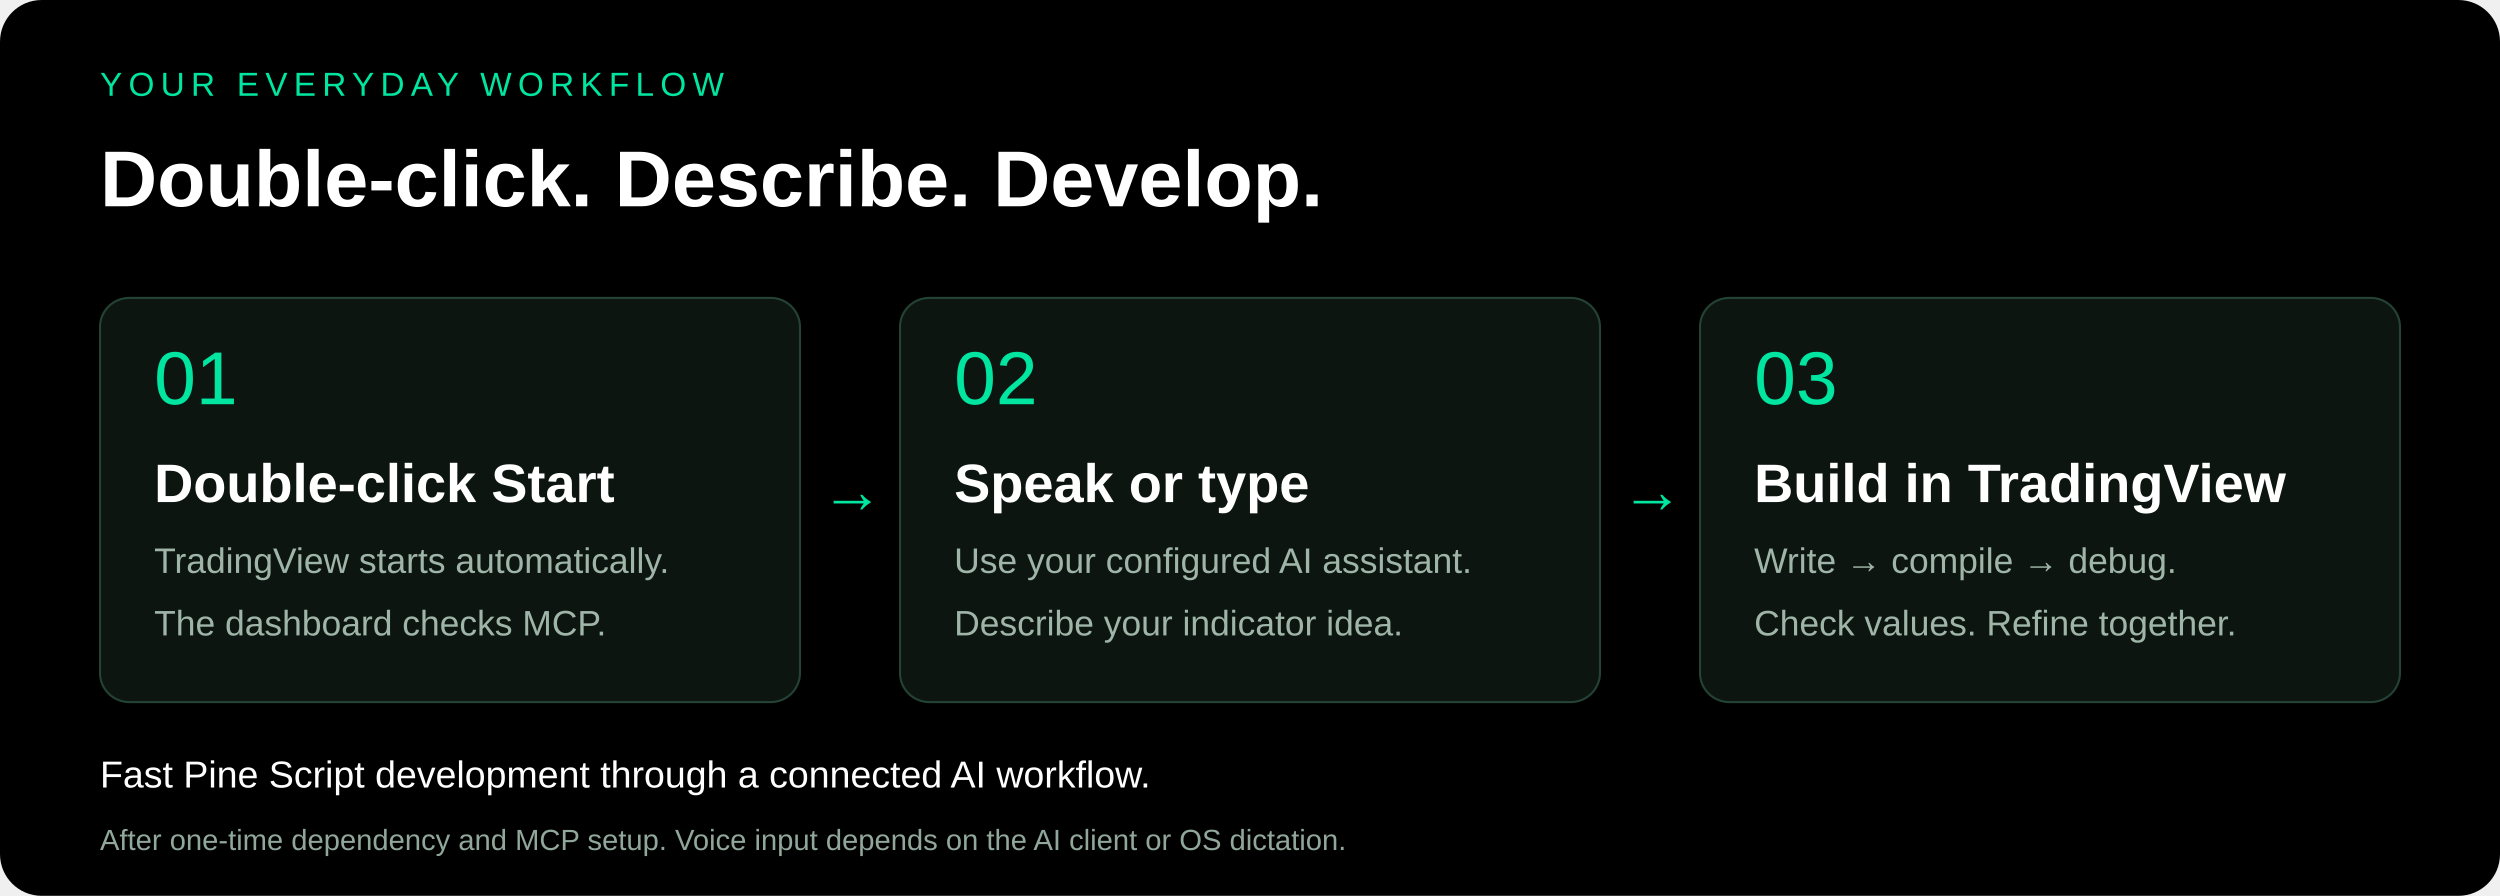
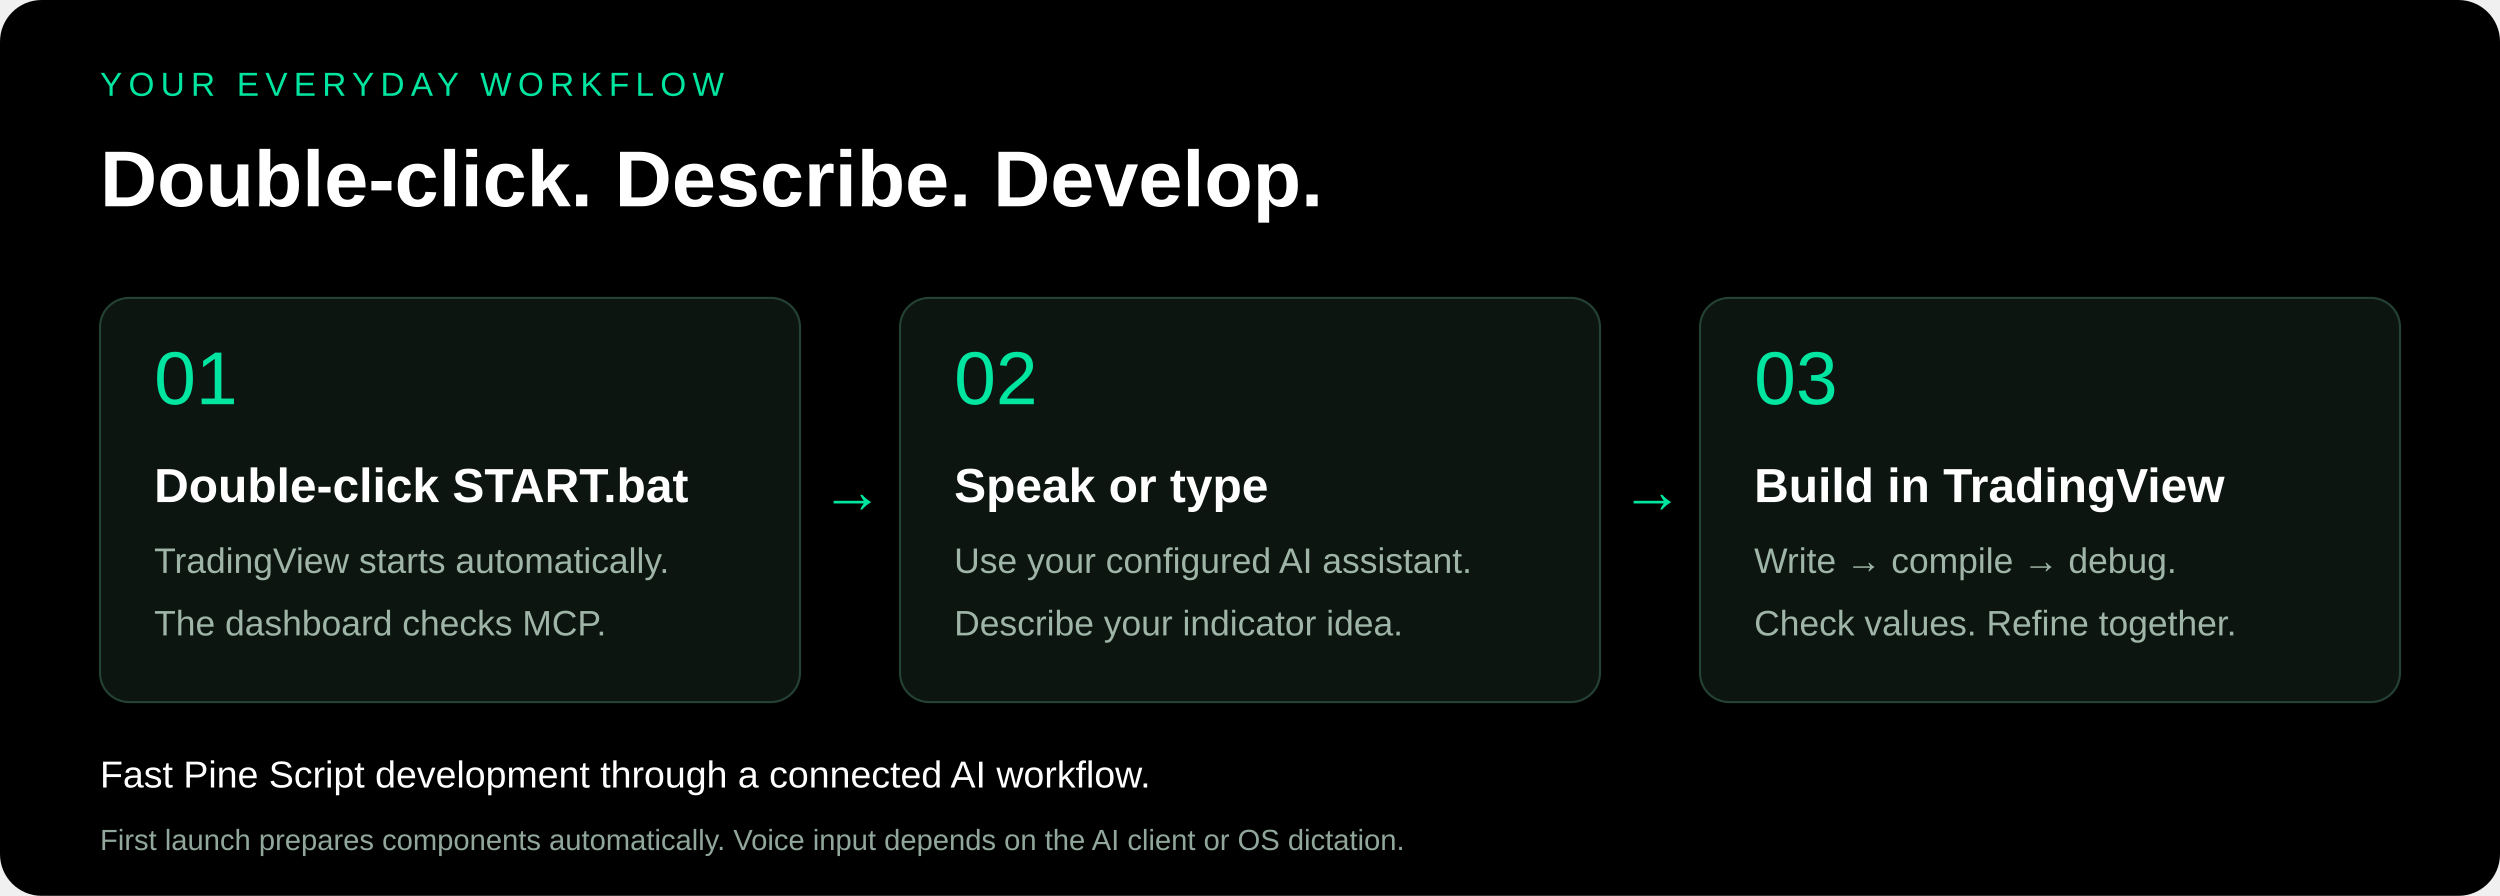
<svg xmlns="http://www.w3.org/2000/svg" width="1200" height="430" viewBox="0 0 1200 430" role="img" aria-label="After one-time setup: double-click, speak or type, develop your indicator">
  <rect width="1200" height="430" rx="20" fill="#000" />
  <g font-family="Arial, sans-serif">
    <text x="48" y="46" fill="#00e5a0" font-size="16" letter-spacing="3">YOUR EVERYDAY WORKFLOW</text>
    <text x="48" y="99" fill="#fff" font-size="38" font-weight="bold">Double-click. Describe. Develop.</text>
    <g fill="#0d1511" stroke="#244335">
      <rect x="48" y="143" width="336" height="194" rx="14" />
      <rect x="432" y="143" width="336" height="194" rx="14" />
      <rect x="816" y="143" width="336" height="194" rx="14" />
    </g>
    <g fill="#00e5a0" font-size="36">
      <text x="74" y="194">01</text>
      <text x="458" y="194">02</text>
      <text x="842" y="194">03</text>
    </g>
-     <g fill="#fff" font-size="26" font-weight="bold">
-       <text x="74" y="241">Double-click Start</text>
+     <g fill="#fff" font-size="23" font-weight="bold">
+       <text x="74" y="241">Double-click START.bat</text>
      <text x="458" y="241">Speak or type</text>
      <text x="842" y="241">Build in TradingView</text>
    </g>
    <g fill="#9fb5a8" font-size="17">
      <text x="74" y="275">TradingView starts automatically.</text>
      <text x="74" y="305">The dashboard checks MCP.</text>
      <text x="458" y="275">Use your configured AI assistant.</text>
      <text x="458" y="305">Describe your indicator idea.</text>
      <text x="842" y="275">Write → compile → debug.</text>
      <text x="842" y="305">Check values. Refine together.</text>
    </g>
    <g fill="#00e5a0" font-size="30">
      <text x="394" y="246">→</text>
      <text x="778" y="246">→</text>
    </g>
    <text x="48" y="378" fill="#fff" font-size="18">Fast Pine Script development through a connected AI workflow.</text>
-     <text x="48" y="408" fill="#91a79b" font-size="14">After one-time dependency and MCP setup. Voice input depends on the AI client or OS dictation.</text>
+     <text x="48" y="408" fill="#91a79b" font-size="14">First launch prepares components automatically. Voice input depends on the AI client or OS dictation.</text>
  </g>
</svg>
